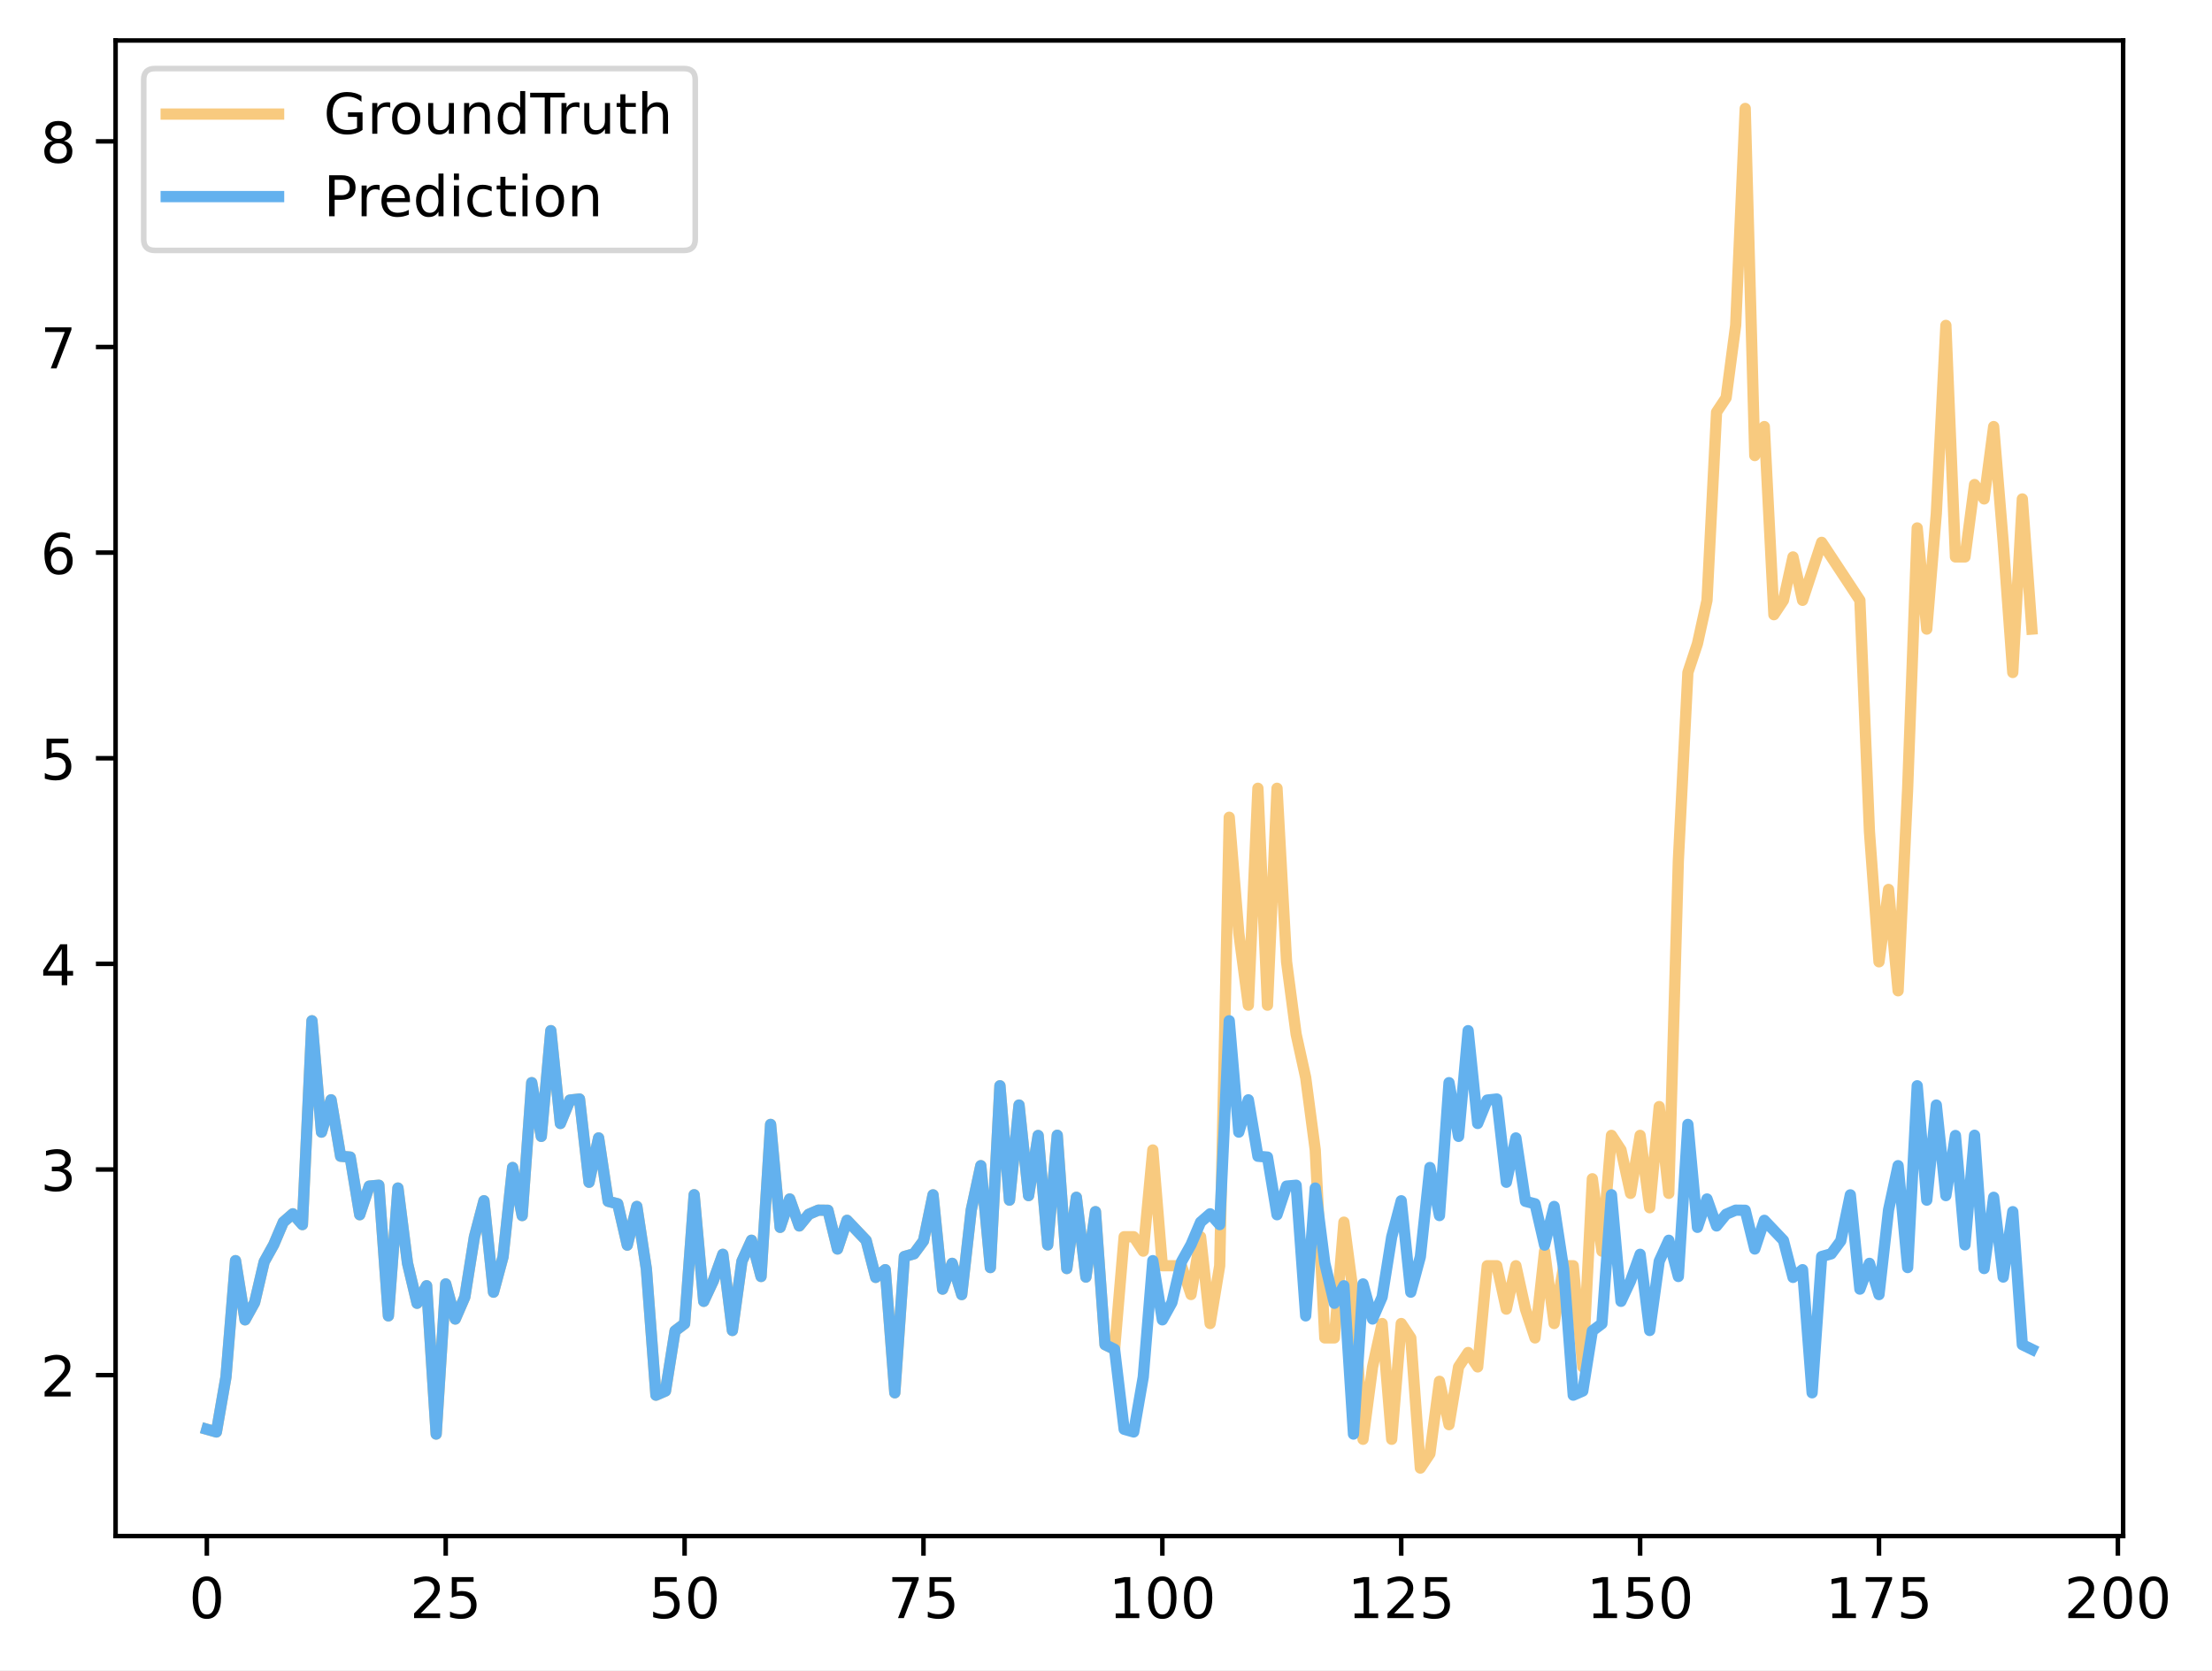
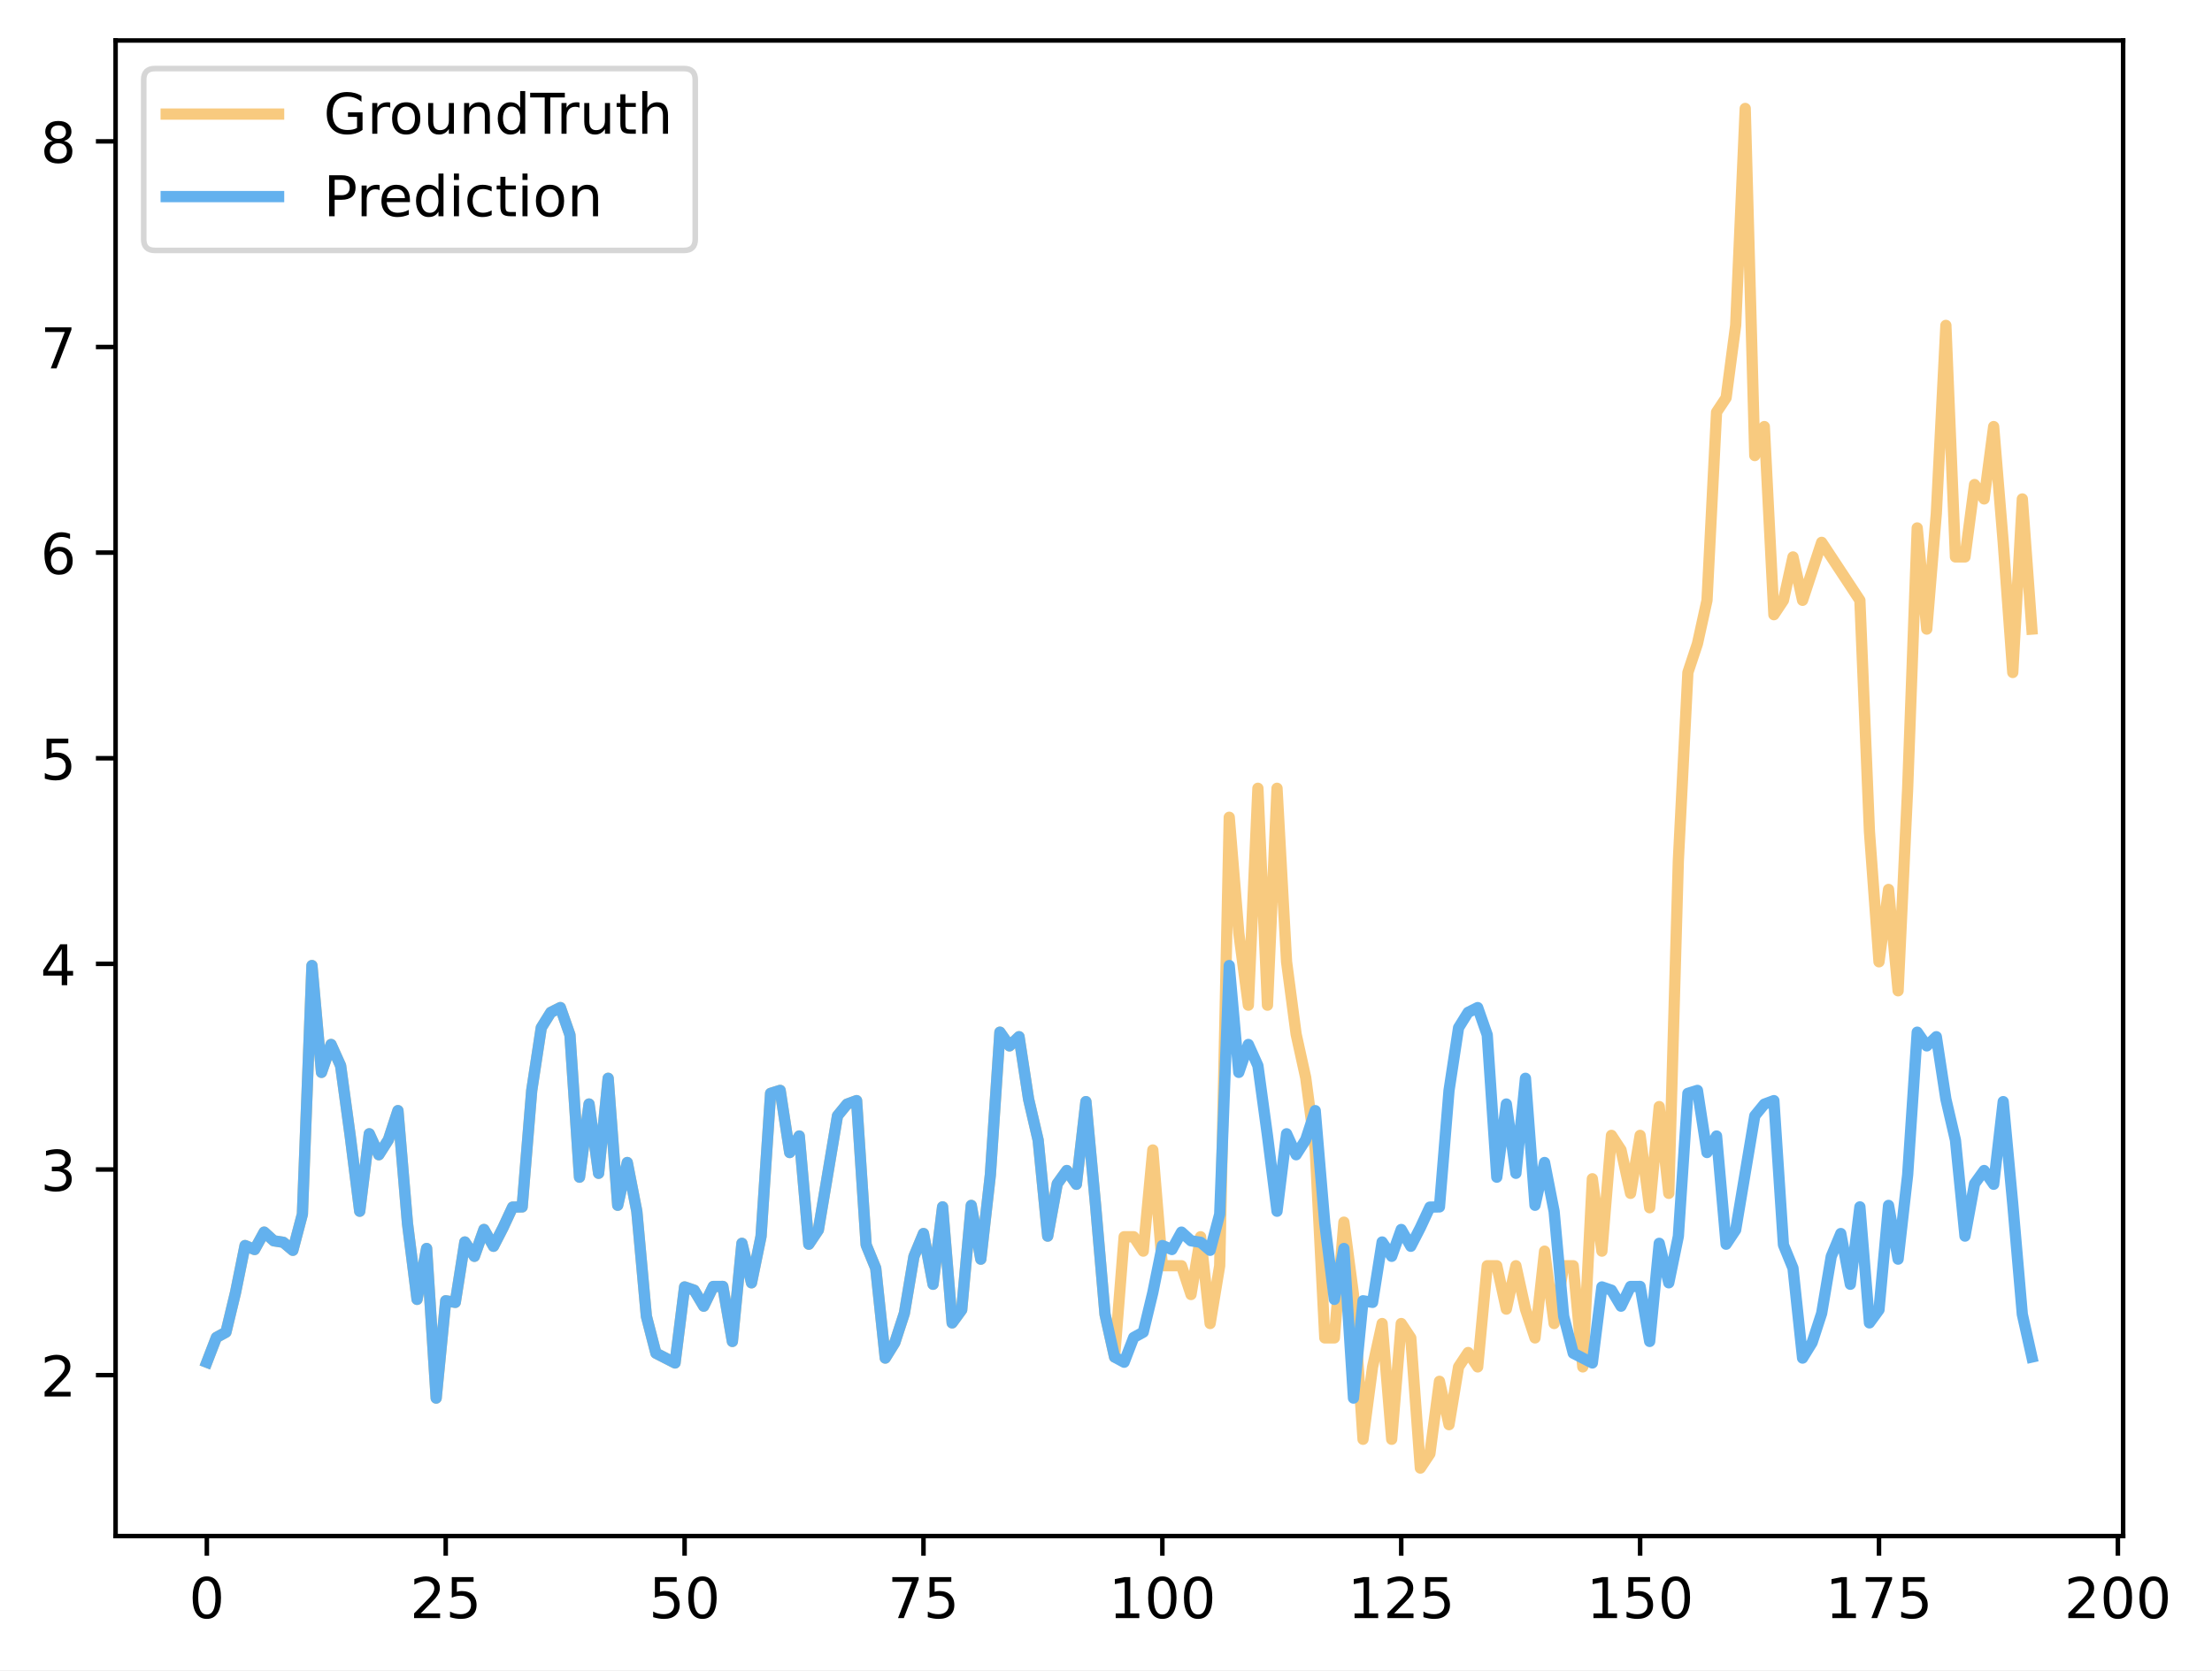
<svg xmlns="http://www.w3.org/2000/svg" xmlns:xlink="http://www.w3.org/1999/xlink" width="393.491pt" height="297.19pt" viewBox="0 0 393.491 297.19" version="1.1">
  <defs>
    <style type="text/css">*{stroke-linejoin: round; stroke-linecap: butt}</style>
  </defs>
  <g id="figure_1">
    <g id="patch_1">
      <path d="M 0 297.19  L 393.491 297.19  L 393.491 0  L 0 0  z " style="fill: #ffffff" />
    </g>
    <g id="axes_1">
      <g id="patch_2">
        <path d="M 20.562 273.312  L 377.683 273.312  L 377.683 7.2  L 20.562 7.2  z " style="fill: #ffffff" />
      </g>
      <g id="matplotlib.axis_1">
        <g id="xtick_1">
          <g id="line2d_1">
            <defs>
-               <path id="mcc6c59328f" d="M 0 0  L 0 3.5  " style="stroke: #000000; stroke-width: 0.8" />
+               <path id="mc9a79fd44b" d="M 0 0  L 0 3.5  " style="stroke: #000000; stroke-width: 0.8" />
            </defs>
            <g>
-               <use xlink:href="#mcc6c59328f" x="36.795" y="273.312" style="stroke: #000000; stroke-width: 0.8" />
+               <use xlink:href="#mc9a79fd44b" x="36.795" y="273.312" style="stroke: #000000; stroke-width: 0.8" />
            </g>
          </g>
          <g id="text_1">
            <g transform="translate(33.61398 287.9104) scale(0.1 -0.1)">
              <defs>
                <path id="DejaVuSans-30" d="M 2034 4250  Q 1547 4250 1301 3770  Q 1056 3291 1056 2328  Q 1056 1369 1301 889  Q 1547 409 2034 409  Q 2525 409 2770 889  Q 3016 1369 3016 2328  Q 3016 3291 2770 3770  Q 2525 4250 2034 4250  z M 2034 4750  Q 2819 4750 3233 4129  Q 3647 3509 3647 2328  Q 3647 1150 3233 529  Q 2819 -91 2034 -91  Q 1250 -91 836 529  Q 422 1150 422 2328  Q 422 3509 836 4129  Q 1250 4750 2034 4750  z " transform="scale(0.015625)" />
              </defs>
              <use xlink:href="#DejaVuSans-30" />
            </g>
          </g>
        </g>
        <g id="xtick_2">
          <g id="line2d_2">
            <g>
-               <use xlink:href="#mcc6c59328f" x="79.289" y="273.312" style="stroke: #000000; stroke-width: 0.8" />
+               <use xlink:href="#mc9a79fd44b" x="79.289" y="273.312" style="stroke: #000000; stroke-width: 0.8" />
            </g>
          </g>
          <g id="text_2">
            <g transform="translate(72.92678 287.9104) scale(0.1 -0.1)">
              <defs>
                <path id="DejaVuSans-32" d="M 1228 531  L 3431 531  L 3431 0  L 469 0  L 469 531  Q 828 903 1448 1529  Q 2069 2156 2228 2338  Q 2531 2678 2651 2914  Q 2772 3150 2772 3378  Q 2772 3750 2511 3984  Q 2250 4219 1831 4219  Q 1534 4219 1204 4116  Q 875 4013 500 3803  L 500 4441  Q 881 4594 1212 4672  Q 1544 4750 1819 4750  Q 2544 4750 2975 4387  Q 3406 4025 3406 3419  Q 3406 3131 3298 2873  Q 3191 2616 2906 2266  Q 2828 2175 2409 1742  Q 1991 1309 1228 531  z " transform="scale(0.015625)" />
                <path id="DejaVuSans-35" d="M 691 4666  L 3169 4666  L 3169 4134  L 1269 4134  L 1269 2991  Q 1406 3038 1543 3061  Q 1681 3084 1819 3084  Q 2600 3084 3056 2656  Q 3513 2228 3513 1497  Q 3513 744 3044 326  Q 2575 -91 1722 -91  Q 1428 -91 1123 -41  Q 819 9 494 109  L 494 744  Q 775 591 1075 516  Q 1375 441 1709 441  Q 2250 441 2565 725  Q 2881 1009 2881 1497  Q 2881 1984 2565 2268  Q 2250 2553 1709 2553  Q 1456 2553 1204 2497  Q 953 2441 691 2322  L 691 4666  z " transform="scale(0.015625)" />
              </defs>
              <use xlink:href="#DejaVuSans-32" />
              <use xlink:href="#DejaVuSans-35" x="63.623" />
            </g>
          </g>
        </g>
        <g id="xtick_3">
          <g id="line2d_3">
            <g>
-               <use xlink:href="#mcc6c59328f" x="121.783" y="273.312" style="stroke: #000000; stroke-width: 0.8" />
+               <use xlink:href="#mc9a79fd44b" x="121.783" y="273.312" style="stroke: #000000; stroke-width: 0.8" />
            </g>
          </g>
          <g id="text_3">
            <g transform="translate(115.4208 287.9104) scale(0.1 -0.1)">
              <use xlink:href="#DejaVuSans-35" />
              <use xlink:href="#DejaVuSans-30" x="63.623" />
            </g>
          </g>
        </g>
        <g id="xtick_4">
          <g id="line2d_4">
            <g>
-               <use xlink:href="#mcc6c59328f" x="164.277" y="273.312" style="stroke: #000000; stroke-width: 0.8" />
+               <use xlink:href="#mc9a79fd44b" x="164.277" y="273.312" style="stroke: #000000; stroke-width: 0.8" />
            </g>
          </g>
          <g id="text_4">
            <g transform="translate(157.9149 287.9104) scale(0.1 -0.1)">
              <defs>
                <path id="DejaVuSans-37" d="M 525 4666  L 3525 4666  L 3525 4397  L 1831 0  L 1172 0  L 2766 4134  L 525 4134  L 525 4666  z " transform="scale(0.015625)" />
              </defs>
              <use xlink:href="#DejaVuSans-37" />
              <use xlink:href="#DejaVuSans-35" x="63.623" />
            </g>
          </g>
        </g>
        <g id="xtick_5">
          <g id="line2d_5">
            <g>
-               <use xlink:href="#mcc6c59328f" x="206.771" y="273.312" style="stroke: #000000; stroke-width: 0.8" />
+               <use xlink:href="#mc9a79fd44b" x="206.771" y="273.312" style="stroke: #000000; stroke-width: 0.8" />
            </g>
          </g>
          <g id="text_5">
            <g transform="translate(197.2277 287.9104) scale(0.1 -0.1)">
              <defs>
                <path id="DejaVuSans-31" d="M 794 531  L 1825 531  L 1825 4091  L 703 3866  L 703 4441  L 1819 4666  L 2450 4666  L 2450 531  L 3481 531  L 3481 0  L 794 0  L 794 531  z " transform="scale(0.015625)" />
              </defs>
              <use xlink:href="#DejaVuSans-31" />
              <use xlink:href="#DejaVuSans-30" x="63.623" />
              <use xlink:href="#DejaVuSans-30" x="127.246" />
            </g>
          </g>
        </g>
        <g id="xtick_6">
          <g id="line2d_6">
            <g>
-               <use xlink:href="#mcc6c59328f" x="249.265" y="273.312" style="stroke: #000000; stroke-width: 0.8" />
+               <use xlink:href="#mc9a79fd44b" x="249.265" y="273.312" style="stroke: #000000; stroke-width: 0.8" />
            </g>
          </g>
          <g id="text_6">
            <g transform="translate(239.7217 287.9104) scale(0.1 -0.1)">
              <use xlink:href="#DejaVuSans-31" />
              <use xlink:href="#DejaVuSans-32" x="63.623" />
              <use xlink:href="#DejaVuSans-35" x="127.246" />
            </g>
          </g>
        </g>
        <g id="xtick_7">
          <g id="line2d_7">
            <g>
-               <use xlink:href="#mcc6c59328f" x="291.76" y="273.312" style="stroke: #000000; stroke-width: 0.8" />
+               <use xlink:href="#mc9a79fd44b" x="291.76" y="273.312" style="stroke: #000000; stroke-width: 0.8" />
            </g>
          </g>
          <g id="text_7">
            <g transform="translate(282.2158 287.9104) scale(0.1 -0.1)">
              <use xlink:href="#DejaVuSans-31" />
              <use xlink:href="#DejaVuSans-35" x="63.623" />
              <use xlink:href="#DejaVuSans-30" x="127.246" />
            </g>
          </g>
        </g>
        <g id="xtick_8">
          <g id="line2d_8">
            <g>
-               <use xlink:href="#mcc6c59328f" x="334.254" y="273.312" style="stroke: #000000; stroke-width: 0.8" />
+               <use xlink:href="#mc9a79fd44b" x="334.254" y="273.312" style="stroke: #000000; stroke-width: 0.8" />
            </g>
          </g>
          <g id="text_8">
            <g transform="translate(324.7098 287.9104) scale(0.1 -0.1)">
              <use xlink:href="#DejaVuSans-31" />
              <use xlink:href="#DejaVuSans-37" x="63.623" />
              <use xlink:href="#DejaVuSans-35" x="127.246" />
            </g>
          </g>
        </g>
        <g id="xtick_9">
          <g id="line2d_9">
            <g>
-               <use xlink:href="#mcc6c59328f" x="376.748" y="273.312" style="stroke: #000000; stroke-width: 0.8" />
+               <use xlink:href="#mc9a79fd44b" x="376.748" y="273.312" style="stroke: #000000; stroke-width: 0.8" />
            </g>
          </g>
          <g id="text_9">
            <g transform="translate(367.2039 287.9104) scale(0.1 -0.1)">
              <use xlink:href="#DejaVuSans-32" />
              <use xlink:href="#DejaVuSans-30" x="63.623" />
              <use xlink:href="#DejaVuSans-30" x="127.246" />
            </g>
          </g>
        </g>
      </g>
      <g id="matplotlib.axis_2">
        <g id="ytick_1">
          <g id="line2d_10">
            <defs>
-               <path id="me0d5269d20" d="M 0 0  L -3.5 0  " style="stroke: #000000; stroke-width: 0.8" />
+               <path id="m0db611fbf9" d="M 0 0  L -3.5 0  " style="stroke: #000000; stroke-width: 0.8" />
            </defs>
            <g>
-               <use xlink:href="#me0d5269d20" x="20.562" y="244.678" style="stroke: #000000; stroke-width: 0.8" />
+               <use xlink:href="#m0db611fbf9" x="20.562" y="244.678" style="stroke: #000000; stroke-width: 0.8" />
            </g>
          </g>
          <g id="text_10">
            <g transform="translate(7.2 248.4774) scale(0.1 -0.1)">
              <use xlink:href="#DejaVuSans-32" />
            </g>
          </g>
        </g>
        <g id="ytick_2">
          <g id="line2d_11">
            <g>
-               <use xlink:href="#me0d5269d20" x="20.562" y="208.09" style="stroke: #000000; stroke-width: 0.8" />
+               <use xlink:href="#m0db611fbf9" x="20.562" y="208.09" style="stroke: #000000; stroke-width: 0.8" />
            </g>
          </g>
          <g id="text_11">
            <g transform="translate(7.2 211.8894) scale(0.1 -0.1)">
              <defs>
                <path id="DejaVuSans-33" d="M 2597 2516  Q 3050 2419 3304 2112  Q 3559 1806 3559 1356  Q 3559 666 3084 287  Q 2609 -91 1734 -91  Q 1441 -91 1130 -33  Q 819 25 488 141  L 488 750  Q 750 597 1062 519  Q 1375 441 1716 441  Q 2309 441 2620 675  Q 2931 909 2931 1356  Q 2931 1769 2642 2001  Q 2353 2234 1838 2234  L 1294 2234  L 1294 2753  L 1863 2753  Q 2328 2753 2575 2939  Q 2822 3125 2822 3475  Q 2822 3834 2567 4026  Q 2313 4219 1838 4219  Q 1578 4219 1281 4162  Q 984 4106 628 3988  L 628 4550  Q 988 4650 1302 4700  Q 1616 4750 1894 4750  Q 2613 4750 3031 4423  Q 3450 4097 3450 3541  Q 3450 3153 3228 2886  Q 3006 2619 2597 2516  z " transform="scale(0.015625)" />
              </defs>
              <use xlink:href="#DejaVuSans-33" />
            </g>
          </g>
        </g>
        <g id="ytick_3">
          <g id="line2d_12">
            <g>
-               <use xlink:href="#me0d5269d20" x="20.562" y="171.502" style="stroke: #000000; stroke-width: 0.8" />
+               <use xlink:href="#m0db611fbf9" x="20.562" y="171.502" style="stroke: #000000; stroke-width: 0.8" />
            </g>
          </g>
          <g id="text_12">
            <g transform="translate(7.2 175.3014) scale(0.1 -0.1)">
              <defs>
                <path id="DejaVuSans-34" d="M 2419 4116  L 825 1625  L 2419 1625  L 2419 4116  z M 2253 4666  L 3047 4666  L 3047 1625  L 3713 1625  L 3713 1100  L 3047 1100  L 3047 0  L 2419 0  L 2419 1100  L 313 1100  L 313 1709  L 2253 4666  z " transform="scale(0.015625)" />
              </defs>
              <use xlink:href="#DejaVuSans-34" />
            </g>
          </g>
        </g>
        <g id="ytick_4">
          <g id="line2d_13">
            <g>
-               <use xlink:href="#me0d5269d20" x="20.562" y="134.914" style="stroke: #000000; stroke-width: 0.8" />
+               <use xlink:href="#m0db611fbf9" x="20.562" y="134.914" style="stroke: #000000; stroke-width: 0.8" />
            </g>
          </g>
          <g id="text_13">
            <g transform="translate(7.2 138.7134) scale(0.1 -0.1)">
              <use xlink:href="#DejaVuSans-35" />
            </g>
          </g>
        </g>
        <g id="ytick_5">
          <g id="line2d_14">
            <g>
-               <use xlink:href="#me0d5269d20" x="20.562" y="98.326" style="stroke: #000000; stroke-width: 0.8" />
+               <use xlink:href="#m0db611fbf9" x="20.562" y="98.326" style="stroke: #000000; stroke-width: 0.8" />
            </g>
          </g>
          <g id="text_14">
            <g transform="translate(7.2 102.1253) scale(0.1 -0.1)">
              <defs>
                <path id="DejaVuSans-36" d="M 2113 2584  Q 1688 2584 1439 2293  Q 1191 2003 1191 1497  Q 1191 994 1439 701  Q 1688 409 2113 409  Q 2538 409 2786 701  Q 3034 994 3034 1497  Q 3034 2003 2786 2293  Q 2538 2584 2113 2584  z M 3366 4563  L 3366 3988  Q 3128 4100 2886 4159  Q 2644 4219 2406 4219  Q 1781 4219 1451 3797  Q 1122 3375 1075 2522  Q 1259 2794 1537 2939  Q 1816 3084 2150 3084  Q 2853 3084 3261 2657  Q 3669 2231 3669 1497  Q 3669 778 3244 343  Q 2819 -91 2113 -91  Q 1303 -91 875 529  Q 447 1150 447 2328  Q 447 3434 972 4092  Q 1497 4750 2381 4750  Q 2619 4750 2861 4703  Q 3103 4656 3366 4563  z " transform="scale(0.015625)" />
              </defs>
              <use xlink:href="#DejaVuSans-36" />
            </g>
          </g>
        </g>
        <g id="ytick_6">
          <g id="line2d_15">
            <g>
-               <use xlink:href="#me0d5269d20" x="20.562" y="61.738" style="stroke: #000000; stroke-width: 0.8" />
+               <use xlink:href="#m0db611fbf9" x="20.562" y="61.738" style="stroke: #000000; stroke-width: 0.8" />
            </g>
          </g>
          <g id="text_15">
            <g transform="translate(7.2 65.53732) scale(0.1 -0.1)">
              <use xlink:href="#DejaVuSans-37" />
            </g>
          </g>
        </g>
        <g id="ytick_7">
          <g id="line2d_16">
            <g>
-               <use xlink:href="#me0d5269d20" x="20.562" y="25.15" style="stroke: #000000; stroke-width: 0.8" />
+               <use xlink:href="#m0db611fbf9" x="20.562" y="25.15" style="stroke: #000000; stroke-width: 0.8" />
            </g>
          </g>
          <g id="text_16">
            <g transform="translate(7.2 28.9493) scale(0.1 -0.1)">
              <defs>
                <path id="DejaVuSans-38" d="M 2034 2216  Q 1584 2216 1326 1975  Q 1069 1734 1069 1313  Q 1069 891 1326 650  Q 1584 409 2034 409  Q 2484 409 2743 651  Q 3003 894 3003 1313  Q 3003 1734 2745 1975  Q 2488 2216 2034 2216  z M 1403 2484  Q 997 2584 770 2862  Q 544 3141 544 3541  Q 544 4100 942 4425  Q 1341 4750 2034 4750  Q 2731 4750 3128 4425  Q 3525 4100 3525 3541  Q 3525 3141 3298 2862  Q 3072 2584 2669 2484  Q 3125 2378 3379 2068  Q 3634 1759 3634 1313  Q 3634 634 3220 271  Q 2806 -91 2034 -91  Q 1263 -91 848 271  Q 434 634 434 1313  Q 434 1759 690 2068  Q 947 2378 1403 2484  z M 1172 3481  Q 1172 3119 1398 2916  Q 1625 2713 2034 2713  Q 2441 2713 2670 2916  Q 2900 3119 2900 3481  Q 2900 3844 2670 4047  Q 2441 4250 2034 4250  Q 1625 4250 1398 4047  Q 1172 3844 1172 3481  z " transform="scale(0.015625)" />
              </defs>
              <use xlink:href="#DejaVuSans-38" />
            </g>
          </g>
        </g>
      </g>
      <g id="line2d_17">
-         <path d="M 36.795 254.309  L 38.495 254.791  L 40.195 245.019  L 41.895 224.308  L 43.594 234.842  L 45.294 231.76  L 46.994 224.513  L 48.694 221.459  L 50.393 217.458  L 52.093 215.972  L 53.793 217.896  L 55.493 181.624  L 57.192 201.441  L 58.892 195.69  L 60.592 205.733  L 62.292 205.877  L 63.991 216.139  L 65.691 211.042  L 67.391 210.888  L 69.091 234.136  L 70.79 211.39  L 72.49 224.759  L 74.19 231.894  L 75.89 228.772  L 77.59 255.166  L 79.289 228.448  L 80.989 234.696  L 82.689 230.773  L 84.389 220.099  L 86.088 213.651  L 87.788 229.918  L 89.488 223.621  L 91.188 207.734  L 92.887 216.287  L 94.587 192.637  L 96.287 202.198  L 97.987 183.385  L 99.686 199.9  L 101.386 195.734  L 103.086 195.547  L 104.786 210.363  L 106.485 202.471  L 108.185 213.752  L 109.885 214.191  L 111.585 221.544  L 113.285 214.662  L 114.984 225.817  L 116.684 248.243  L 118.384 247.505  L 120.084 236.808  L 121.783 235.525  L 123.483 212.579  L 125.183 231.547  L 126.883 227.903  L 128.582 223.178  L 130.282 236.736  L 131.982 224.412  L 133.682 220.678  L 135.381 227.128  L 137.081 200.066  L 138.781 218.384  L 140.481 213.333  L 142.18 218.133  L 143.88 216.053  L 145.58 215.324  L 147.28 215.344  L 148.98 222.237  L 150.679 217.132  L 154.079 220.705  L 155.779 227.289  L 157.478 225.913  L 159.178 247.821  L 160.878 223.57  L 162.578 223.093  L 164.277 220.791  L 165.977 212.598  L 167.677 229.375  L 169.377 224.787  L 171.076 230.348  L 172.776 215.291  L 174.476 207.406  L 176.176 225.538  L 177.875 193.19  L 179.575 213.544  L 181.275 196.621  L 182.975 212.734  L 184.675 202.039  L 186.374 221.504  L 188.074 201.997  L 189.774 225.712  L 191.474 213.034  L 193.173 227.229  L 194.873 215.592  L 196.573 239.257  L 198.273 240.085  L 199.972 220.054  L 201.672 220.054  L 203.372 222.616  L 205.072 204.614  L 206.771 225.213  L 210.171 225.213  L 211.871 230.336  L 213.57 220.054  L 215.27 235.495  L 216.97 225.213  L 218.67 145.415  L 220.37 166.014  L 222.069 178.856  L 223.769 140.256  L 225.469 178.856  L 227.169 140.256  L 228.868 171.136  L 230.568 184.015  L 232.268 191.735  L 233.968 204.614  L 235.667 238.056  L 237.367 238.056  L 239.067 217.457  L 240.767 230.336  L 242.466 256.094  L 244.166 243.215  L 245.866 235.495  L 247.566 256.094  L 249.265 235.495  L 250.965 238.056  L 252.665 261.216  L 254.365 258.655  L 256.065 245.776  L 257.764 253.496  L 259.464 243.215  L 261.164 240.654  L 262.864 243.215  L 264.563 225.213  L 266.263 225.213  L 267.963 232.933  L 269.663 225.213  L 271.362 232.933  L 273.062 238.056  L 274.762 222.616  L 276.462 235.495  L 278.161 225.213  L 279.861 225.213  L 281.561 243.215  L 283.261 209.737  L 284.96 222.616  L 286.66 202.017  L 288.36 204.614  L 290.06 212.334  L 291.76 202.017  L 293.459 214.896  L 295.159 196.894  L 296.859 212.334  L 298.559 153.135  L 300.258 119.657  L 301.958 114.535  L 303.658 106.815  L 305.358 73.336  L 307.057 70.775  L 308.757 57.896  L 310.457 19.296  L 312.157 81.057  L 313.856 75.898  L 315.556 109.376  L 317.256 106.815  L 318.956 99.094  L 320.655 106.815  L 324.055 96.497  L 330.854 106.815  L 332.554 147.976  L 334.254 171.136  L 335.953 158.257  L 337.653 176.295  L 339.353 140.256  L 341.053 93.936  L 342.752 111.937  L 344.452 91.338  L 346.152 57.896  L 347.852 99.094  L 349.551 99.094  L 351.251 86.215  L 352.951 88.777  L 354.651 75.898  L 356.35 96.497  L 358.05 119.657  L 359.75 88.777  L 361.45 111.937  L 361.45 111.937  " clip-path="url(#pa88b5925cc)" style="fill: none; stroke: #f8ca7f; stroke-width: 2; stroke-linecap: square" />
+         <path d="M 36.795 242.382  L 38.495 237.974  L 40.195 237.037  L 41.895 229.994  L 43.594 221.618  L 45.294 222.328  L 46.994 219.228  L 48.694 220.777  L 50.393 221.04  L 52.093 222.471  L 53.793 216.037  L 55.493 171.798  L 57.192 190.812  L 58.892 185.84  L 60.592 189.623  L 62.292 202.08  L 63.991 215.52  L 65.691 201.732  L 67.391 205.467  L 69.091 202.793  L 70.79 197.612  L 72.49 217.719  L 74.19 231.199  L 75.89 222.142  L 77.59 248.765  L 79.289 231.445  L 80.989 231.735  L 82.689 220.985  L 84.389 223.54  L 86.088 218.759  L 87.788 221.753  L 89.488 218.44  L 91.188 214.78  L 92.887 214.748  L 94.587 194.033  L 96.287 182.862  L 97.987 180.13  L 99.686 179.278  L 101.386 184.142  L 103.086 209.459  L 104.786 196.436  L 106.485 208.769  L 108.185 191.859  L 109.885 214.454  L 111.585 206.843  L 113.285 215.545  L 114.984 234.201  L 116.684 240.776  L 120.084 242.514  L 121.783 228.982  L 123.483 229.562  L 125.183 232.411  L 126.883 228.9  L 128.582 228.893  L 130.282 238.686  L 131.982 221.223  L 133.682 228.253  L 135.381 219.98  L 137.081 194.542  L 138.781 194.012  L 140.481 205.073  L 142.18 202.127  L 143.88 221.384  L 145.58 218.835  L 148.98 198.535  L 150.679 196.461  L 152.379 195.832  L 154.079 221.502  L 155.779 225.647  L 157.478 241.645  L 159.178 238.897  L 160.878 233.671  L 162.578 223.574  L 164.277 219.484  L 165.977 228.512  L 167.677 214.739  L 169.377 235.384  L 171.076 233.051  L 172.776 214.478  L 174.476 224.046  L 176.176 209.03  L 177.875 183.654  L 179.575 186.098  L 181.275 184.46  L 182.975 195.57  L 184.675 202.869  L 186.374 219.944  L 188.074 210.631  L 189.774 208.27  L 191.474 210.721  L 193.173 196.009  L 194.873 214.252  L 196.573 233.864  L 198.273 241.46  L 199.972 220.054  L 201.672 220.054  L 203.372 222.616  L 205.072 204.614  L 206.771 225.213  L 210.171 225.213  L 211.871 230.336  L 213.57 220.054  L 215.27 235.495  L 216.97 225.213  L 218.67 145.415  L 220.37 166.014  L 222.069 178.856  L 223.769 140.256  L 225.469 178.856  L 227.169 140.256  L 228.868 171.136  L 230.568 184.015  L 232.268 191.735  L 233.968 204.614  L 235.667 238.056  L 237.367 238.056  L 239.067 217.457  L 240.767 230.336  L 242.466 256.094  L 244.166 243.215  L 245.866 235.495  L 247.566 256.094  L 249.265 235.495  L 250.965 238.056  L 252.665 261.216  L 254.365 258.655  L 256.065 245.776  L 257.764 253.496  L 259.464 243.215  L 261.164 240.654  L 262.864 243.215  L 264.563 225.213  L 266.263 225.213  L 267.963 232.933  L 269.663 225.213  L 271.362 232.933  L 273.062 238.056  L 274.762 222.616  L 276.462 235.495  L 278.161 225.213  L 279.861 225.213  L 281.561 243.215  L 283.261 209.737  L 284.96 222.616  L 286.66 202.017  L 288.36 204.614  L 290.06 212.334  L 291.76 202.017  L 293.459 214.896  L 295.159 196.894  L 296.859 212.334  L 298.559 153.135  L 300.258 119.657  L 301.958 114.535  L 303.658 106.815  L 305.358 73.336  L 307.057 70.775  L 308.757 57.896  L 310.457 19.296  L 312.157 81.057  L 313.856 75.898  L 315.556 109.376  L 317.256 106.815  L 318.956 99.094  L 320.655 106.815  L 324.055 96.497  L 330.854 106.815  L 332.554 147.976  L 334.254 171.136  L 335.953 158.257  L 337.653 176.295  L 339.353 140.256  L 341.053 93.936  L 342.752 111.937  L 344.452 91.338  L 346.152 57.896  L 347.852 99.094  L 349.551 99.094  L 351.251 86.215  L 352.951 88.777  L 354.651 75.898  L 356.35 96.497  L 358.05 119.657  L 359.75 88.777  L 361.45 111.937  L 361.45 111.937  " clip-path="url(#p9766192897)" style="fill: none; stroke: #f8ca7f; stroke-width: 2; stroke-linecap: square" />
      </g>
      <g id="line2d_18">
-         <path d="M 36.795 254.309  L 38.495 254.791  L 40.195 245.019  L 41.895 224.308  L 43.594 234.842  L 45.294 231.76  L 46.994 224.513  L 48.694 221.459  L 50.393 217.458  L 52.093 215.972  L 53.793 217.896  L 55.493 181.624  L 57.192 201.441  L 58.892 195.69  L 60.592 205.733  L 62.292 205.877  L 63.991 216.139  L 65.691 211.042  L 67.391 210.888  L 69.091 234.136  L 70.79 211.39  L 72.49 224.759  L 74.19 231.894  L 75.89 228.772  L 77.59 255.166  L 79.289 228.448  L 80.989 234.696  L 82.689 230.773  L 84.389 220.099  L 86.088 213.651  L 87.788 229.918  L 89.488 223.621  L 91.188 207.734  L 92.887 216.287  L 94.587 192.637  L 96.287 202.198  L 97.987 183.385  L 99.686 199.9  L 101.386 195.734  L 103.086 195.547  L 104.786 210.363  L 106.485 202.471  L 108.185 213.752  L 109.885 214.191  L 111.585 221.544  L 113.285 214.662  L 114.984 225.817  L 116.684 248.243  L 118.384 247.505  L 120.084 236.808  L 121.783 235.525  L 123.483 212.579  L 125.183 231.547  L 126.883 227.903  L 128.582 223.178  L 130.282 236.736  L 131.982 224.412  L 133.682 220.678  L 135.381 227.128  L 137.081 200.066  L 138.781 218.384  L 140.481 213.333  L 142.18 218.133  L 143.88 216.053  L 145.58 215.324  L 147.28 215.344  L 148.98 222.237  L 150.679 217.132  L 154.079 220.705  L 155.779 227.289  L 157.478 225.913  L 159.178 247.821  L 160.878 223.57  L 162.578 223.093  L 164.277 220.791  L 165.977 212.598  L 167.677 229.375  L 169.377 224.787  L 171.076 230.348  L 172.776 215.291  L 174.476 207.406  L 176.176 225.538  L 177.875 193.19  L 179.575 213.544  L 181.275 196.621  L 182.975 212.734  L 184.675 202.039  L 186.374 221.504  L 188.074 201.997  L 189.774 225.712  L 191.474 213.034  L 193.173 227.229  L 194.873 215.592  L 196.573 239.257  L 198.273 240.085  L 199.972 254.309  L 201.672 254.791  L 203.372 245.019  L 205.072 224.308  L 206.771 234.842  L 208.471 231.76  L 210.171 224.513  L 211.871 221.459  L 213.57 217.458  L 215.27 215.972  L 216.97 217.896  L 218.67 181.624  L 220.37 201.441  L 222.069 195.69  L 223.769 205.733  L 225.469 205.877  L 227.169 216.139  L 228.868 211.042  L 230.568 210.888  L 232.268 234.136  L 233.968 211.39  L 235.667 224.759  L 237.367 231.894  L 239.067 228.772  L 240.767 255.166  L 242.466 228.448  L 244.166 234.696  L 245.866 230.773  L 247.566 220.099  L 249.265 213.651  L 250.965 229.918  L 252.665 223.621  L 254.365 207.734  L 256.065 216.287  L 257.764 192.637  L 259.464 202.198  L 261.164 183.385  L 262.864 199.9  L 264.563 195.734  L 266.263 195.547  L 267.963 210.363  L 269.663 202.471  L 271.362 213.752  L 273.062 214.191  L 274.762 221.544  L 276.462 214.662  L 278.161 225.817  L 279.861 248.243  L 281.561 247.505  L 283.261 236.808  L 284.96 235.525  L 286.66 212.579  L 288.36 231.547  L 290.06 227.903  L 291.76 223.178  L 293.459 236.736  L 295.159 224.412  L 296.859 220.678  L 298.559 227.128  L 300.258 200.066  L 301.958 218.384  L 303.658 213.333  L 305.358 218.133  L 307.057 216.053  L 308.757 215.324  L 310.457 215.344  L 312.157 222.237  L 313.856 217.132  L 317.256 220.705  L 318.956 227.289  L 320.655 225.913  L 322.355 247.821  L 324.055 223.57  L 325.755 223.093  L 327.455 220.791  L 329.154 212.598  L 330.854 229.375  L 332.554 224.787  L 334.254 230.348  L 335.953 215.291  L 337.653 207.406  L 339.353 225.538  L 341.053 193.19  L 342.752 213.544  L 344.452 196.621  L 346.152 212.734  L 347.852 202.039  L 349.551 221.504  L 351.251 201.997  L 352.951 225.712  L 354.651 213.034  L 356.35 227.229  L 358.05 215.592  L 359.75 239.257  L 361.45 240.085  L 361.45 240.085  " clip-path="url(#pa88b5925cc)" style="fill: none; stroke: #63b1ee; stroke-width: 2; stroke-linecap: square" />
+         <path d="M 36.795 242.382  L 38.495 237.974  L 40.195 237.037  L 41.895 229.994  L 43.594 221.618  L 45.294 222.328  L 46.994 219.228  L 48.694 220.777  L 50.393 221.04  L 52.093 222.471  L 53.793 216.037  L 55.493 171.798  L 57.192 190.812  L 58.892 185.84  L 60.592 189.623  L 62.292 202.08  L 63.991 215.52  L 65.691 201.732  L 67.391 205.467  L 69.091 202.793  L 70.79 197.612  L 72.49 217.719  L 74.19 231.199  L 75.89 222.142  L 77.59 248.765  L 79.289 231.445  L 80.989 231.735  L 82.689 220.985  L 84.389 223.54  L 86.088 218.759  L 87.788 221.753  L 89.488 218.44  L 91.188 214.78  L 92.887 214.748  L 94.587 194.033  L 96.287 182.862  L 97.987 180.13  L 99.686 179.278  L 101.386 184.142  L 103.086 209.459  L 104.786 196.436  L 106.485 208.769  L 108.185 191.859  L 109.885 214.454  L 111.585 206.843  L 113.285 215.545  L 114.984 234.201  L 116.684 240.776  L 120.084 242.514  L 121.783 228.982  L 123.483 229.562  L 125.183 232.411  L 126.883 228.9  L 128.582 228.893  L 130.282 238.686  L 131.982 221.223  L 133.682 228.253  L 135.381 219.98  L 137.081 194.542  L 138.781 194.012  L 140.481 205.073  L 142.18 202.127  L 143.88 221.384  L 145.58 218.835  L 148.98 198.535  L 150.679 196.461  L 152.379 195.832  L 154.079 221.502  L 155.779 225.647  L 157.478 241.645  L 159.178 238.897  L 160.878 233.671  L 162.578 223.574  L 164.277 219.484  L 165.977 228.512  L 167.677 214.739  L 169.377 235.384  L 171.076 233.051  L 172.776 214.478  L 174.476 224.046  L 176.176 209.03  L 177.875 183.654  L 179.575 186.098  L 181.275 184.46  L 182.975 195.57  L 184.675 202.869  L 186.374 219.944  L 188.074 210.631  L 189.774 208.27  L 191.474 210.721  L 193.173 196.009  L 194.873 214.252  L 196.573 233.864  L 198.273 241.46  L 199.972 242.382  L 201.672 237.974  L 203.372 237.037  L 205.072 229.994  L 206.771 221.618  L 208.471 222.328  L 210.171 219.228  L 211.871 220.777  L 213.57 221.04  L 215.27 222.471  L 216.97 216.037  L 218.67 171.798  L 220.37 190.812  L 222.069 185.84  L 223.769 189.623  L 225.469 202.08  L 227.169 215.52  L 228.868 201.732  L 230.568 205.467  L 232.268 202.793  L 233.968 197.612  L 235.667 217.719  L 237.367 231.199  L 239.067 222.142  L 240.767 248.765  L 242.466 231.445  L 244.166 231.735  L 245.866 220.985  L 247.566 223.54  L 249.265 218.759  L 250.965 221.753  L 252.665 218.44  L 254.365 214.78  L 256.065 214.748  L 257.764 194.033  L 259.464 182.862  L 261.164 180.13  L 262.864 179.278  L 264.563 184.142  L 266.263 209.459  L 267.963 196.436  L 269.663 208.769  L 271.362 191.859  L 273.062 214.454  L 274.762 206.843  L 276.462 215.545  L 278.161 234.201  L 279.861 240.776  L 283.261 242.514  L 284.96 228.982  L 286.66 229.562  L 288.36 232.411  L 290.06 228.9  L 291.76 228.893  L 293.459 238.686  L 295.159 221.223  L 296.859 228.253  L 298.559 219.98  L 300.258 194.542  L 301.958 194.012  L 303.658 205.073  L 305.358 202.127  L 307.057 221.384  L 308.757 218.835  L 312.157 198.535  L 313.856 196.461  L 315.556 195.832  L 317.256 221.502  L 318.956 225.647  L 320.655 241.645  L 322.355 238.897  L 324.055 233.671  L 325.755 223.574  L 327.455 219.484  L 329.154 228.512  L 330.854 214.739  L 332.554 235.384  L 334.254 233.051  L 335.953 214.478  L 337.653 224.046  L 339.353 209.03  L 341.053 183.654  L 342.752 186.098  L 344.452 184.46  L 346.152 195.57  L 347.852 202.869  L 349.551 219.944  L 351.251 210.631  L 352.951 208.27  L 354.651 210.721  L 356.35 196.009  L 358.05 214.252  L 359.75 233.864  L 361.45 241.46  L 361.45 241.46  " clip-path="url(#p9766192897)" style="fill: none; stroke: #63b1ee; stroke-width: 2; stroke-linecap: square" />
      </g>
      <g id="patch_3">
        <path d="M 20.562 273.312  L 20.562 7.2  " style="fill: none; stroke: #000000; stroke-width: 0.8; stroke-linejoin: miter; stroke-linecap: square" />
      </g>
      <g id="patch_4">
        <path d="M 377.683 273.312  L 377.683 7.2  " style="fill: none; stroke: #000000; stroke-width: 0.8; stroke-linejoin: miter; stroke-linecap: square" />
      </g>
      <g id="patch_5">
        <path d="M 20.562 273.312  L 377.683 273.312  " style="fill: none; stroke: #000000; stroke-width: 0.8; stroke-linejoin: miter; stroke-linecap: square" />
      </g>
      <g id="patch_6">
        <path d="M 20.562 7.2  L 377.683 7.2  " style="fill: none; stroke: #000000; stroke-width: 0.8; stroke-linejoin: miter; stroke-linecap: square" />
      </g>
      <g id="legend_1">
        <g id="patch_7">
          <path d="M 27.562 44.556  L 121.678 44.556  Q 123.678 44.556 123.678 42.556  L 123.678 14.2  Q 123.678 12.2 121.678 12.2  L 27.562 12.2  Q 25.562 12.2 25.562 14.2  L 25.562 42.556  Q 25.562 44.556 27.562 44.556  z " style="fill: #ffffff; opacity: 0.8; stroke: #cccccc; stroke-linejoin: miter" />
        </g>
        <g id="line2d_19">
          <path d="M 29.562 20.298  L 39.562 20.298  L 49.562 20.298  " style="fill: none; stroke: #f8ca7f; stroke-width: 2; stroke-linecap: square" />
        </g>
        <g id="text_17">
          <g transform="translate(57.5625 23.79844) scale(0.1 -0.1)">
            <defs>
              <path id="DejaVuSans-47" d="M 3809 666  L 3809 1919  L 2778 1919  L 2778 2438  L 4434 2438  L 4434 434  Q 4069 175 3628 42  Q 3188 -91 2688 -91  Q 1594 -91 976 548  Q 359 1188 359 2328  Q 359 3472 976 4111  Q 1594 4750 2688 4750  Q 3144 4750 3555 4637  Q 3966 4525 4313 4306  L 4313 3634  Q 3963 3931 3569 4081  Q 3175 4231 2741 4231  Q 1884 4231 1454 3753  Q 1025 3275 1025 2328  Q 1025 1384 1454 906  Q 1884 428 2741 428  Q 3075 428 3337 486  Q 3600 544 3809 666  z " transform="scale(0.015625)" />
              <path id="DejaVuSans-72" d="M 2631 2963  Q 2534 3019 2420 3045  Q 2306 3072 2169 3072  Q 1681 3072 1420 2755  Q 1159 2438 1159 1844  L 1159 0  L 581 0  L 581 3500  L 1159 3500  L 1159 2956  Q 1341 3275 1631 3429  Q 1922 3584 2338 3584  Q 2397 3584 2469 3576  Q 2541 3569 2628 3553  L 2631 2963  z " transform="scale(0.015625)" />
              <path id="DejaVuSans-6f" d="M 1959 3097  Q 1497 3097 1228 2736  Q 959 2375 959 1747  Q 959 1119 1226 758  Q 1494 397 1959 397  Q 2419 397 2687 759  Q 2956 1122 2956 1747  Q 2956 2369 2687 2733  Q 2419 3097 1959 3097  z M 1959 3584  Q 2709 3584 3137 3096  Q 3566 2609 3566 1747  Q 3566 888 3137 398  Q 2709 -91 1959 -91  Q 1206 -91 779 398  Q 353 888 353 1747  Q 353 2609 779 3096  Q 1206 3584 1959 3584  z " transform="scale(0.015625)" />
              <path id="DejaVuSans-75" d="M 544 1381  L 544 3500  L 1119 3500  L 1119 1403  Q 1119 906 1312 657  Q 1506 409 1894 409  Q 2359 409 2629 706  Q 2900 1003 2900 1516  L 2900 3500  L 3475 3500  L 3475 0  L 2900 0  L 2900 538  Q 2691 219 2414 64  Q 2138 -91 1772 -91  Q 1169 -91 856 284  Q 544 659 544 1381  z M 1991 3584  L 1991 3584  z " transform="scale(0.015625)" />
              <path id="DejaVuSans-6e" d="M 3513 2113  L 3513 0  L 2938 0  L 2938 2094  Q 2938 2591 2744 2837  Q 2550 3084 2163 3084  Q 1697 3084 1428 2787  Q 1159 2491 1159 1978  L 1159 0  L 581 0  L 581 3500  L 1159 3500  L 1159 2956  Q 1366 3272 1645 3428  Q 1925 3584 2291 3584  Q 2894 3584 3203 3211  Q 3513 2838 3513 2113  z " transform="scale(0.015625)" />
              <path id="DejaVuSans-64" d="M 2906 2969  L 2906 4863  L 3481 4863  L 3481 0  L 2906 0  L 2906 525  Q 2725 213 2448 61  Q 2172 -91 1784 -91  Q 1150 -91 751 415  Q 353 922 353 1747  Q 353 2572 751 3078  Q 1150 3584 1784 3584  Q 2172 3584 2448 3432  Q 2725 3281 2906 2969  z M 947 1747  Q 947 1113 1208 752  Q 1469 391 1925 391  Q 2381 391 2643 752  Q 2906 1113 2906 1747  Q 2906 2381 2643 2742  Q 2381 3103 1925 3103  Q 1469 3103 1208 2742  Q 947 2381 947 1747  z " transform="scale(0.015625)" />
              <path id="DejaVuSans-54" d="M -19 4666  L 3928 4666  L 3928 4134  L 2272 4134  L 2272 0  L 1638 0  L 1638 4134  L -19 4134  L -19 4666  z " transform="scale(0.015625)" />
              <path id="DejaVuSans-74" d="M 1172 4494  L 1172 3500  L 2356 3500  L 2356 3053  L 1172 3053  L 1172 1153  Q 1172 725 1289 603  Q 1406 481 1766 481  L 2356 481  L 2356 0  L 1766 0  Q 1100 0 847 248  Q 594 497 594 1153  L 594 3053  L 172 3053  L 172 3500  L 594 3500  L 594 4494  L 1172 4494  z " transform="scale(0.015625)" />
              <path id="DejaVuSans-68" d="M 3513 2113  L 3513 0  L 2938 0  L 2938 2094  Q 2938 2591 2744 2837  Q 2550 3084 2163 3084  Q 1697 3084 1428 2787  Q 1159 2491 1159 1978  L 1159 0  L 581 0  L 581 4863  L 1159 4863  L 1159 2956  Q 1366 3272 1645 3428  Q 1925 3584 2291 3584  Q 2894 3584 3203 3211  Q 3513 2838 3513 2113  z " transform="scale(0.015625)" />
            </defs>
            <use xlink:href="#DejaVuSans-47" />
            <use xlink:href="#DejaVuSans-72" x="77.49" />
            <use xlink:href="#DejaVuSans-6f" x="116.354" />
            <use xlink:href="#DejaVuSans-75" x="177.535" />
            <use xlink:href="#DejaVuSans-6e" x="240.914" />
            <use xlink:href="#DejaVuSans-64" x="304.293" />
            <use xlink:href="#DejaVuSans-54" x="367.77" />
            <use xlink:href="#DejaVuSans-72" x="414.104" />
            <use xlink:href="#DejaVuSans-75" x="455.217" />
            <use xlink:href="#DejaVuSans-74" x="518.596" />
            <use xlink:href="#DejaVuSans-68" x="557.805" />
          </g>
        </g>
        <g id="line2d_20">
          <path d="M 29.562 34.977  L 39.562 34.977  L 49.562 34.977  " style="fill: none; stroke: #63b1ee; stroke-width: 2; stroke-linecap: square" />
        </g>
        <g id="text_18">
          <g transform="translate(57.5625 38.47656) scale(0.1 -0.1)">
            <defs>
              <path id="DejaVuSans-50" d="M 1259 4147  L 1259 2394  L 2053 2394  Q 2494 2394 2734 2622  Q 2975 2850 2975 3272  Q 2975 3691 2734 3919  Q 2494 4147 2053 4147  L 1259 4147  z M 628 4666  L 2053 4666  Q 2838 4666 3239 4311  Q 3641 3956 3641 3272  Q 3641 2581 3239 2228  Q 2838 1875 2053 1875  L 1259 1875  L 1259 0  L 628 0  L 628 4666  z " transform="scale(0.015625)" />
              <path id="DejaVuSans-65" d="M 3597 1894  L 3597 1613  L 953 1613  Q 991 1019 1311 708  Q 1631 397 2203 397  Q 2534 397 2845 478  Q 3156 559 3463 722  L 3463 178  Q 3153 47 2828 -22  Q 2503 -91 2169 -91  Q 1331 -91 842 396  Q 353 884 353 1716  Q 353 2575 817 3079  Q 1281 3584 2069 3584  Q 2775 3584 3186 3129  Q 3597 2675 3597 1894  z M 3022 2063  Q 3016 2534 2758 2815  Q 2500 3097 2075 3097  Q 1594 3097 1305 2825  Q 1016 2553 972 2059  L 3022 2063  z " transform="scale(0.015625)" />
              <path id="DejaVuSans-69" d="M 603 3500  L 1178 3500  L 1178 0  L 603 0  L 603 3500  z M 603 4863  L 1178 4863  L 1178 4134  L 603 4134  L 603 4863  z " transform="scale(0.015625)" />
              <path id="DejaVuSans-63" d="M 3122 3366  L 3122 2828  Q 2878 2963 2633 3030  Q 2388 3097 2138 3097  Q 1578 3097 1268 2742  Q 959 2388 959 1747  Q 959 1106 1268 751  Q 1578 397 2138 397  Q 2388 397 2633 464  Q 2878 531 3122 666  L 3122 134  Q 2881 22 2623 -34  Q 2366 -91 2075 -91  Q 1284 -91 818 406  Q 353 903 353 1747  Q 353 2603 823 3093  Q 1294 3584 2113 3584  Q 2378 3584 2631 3529  Q 2884 3475 3122 3366  z " transform="scale(0.015625)" />
            </defs>
            <use xlink:href="#DejaVuSans-50" />
            <use xlink:href="#DejaVuSans-72" x="58.553" />
            <use xlink:href="#DejaVuSans-65" x="97.416" />
            <use xlink:href="#DejaVuSans-64" x="158.939" />
            <use xlink:href="#DejaVuSans-69" x="222.416" />
            <use xlink:href="#DejaVuSans-63" x="250.199" />
            <use xlink:href="#DejaVuSans-74" x="305.18" />
            <use xlink:href="#DejaVuSans-69" x="344.389" />
            <use xlink:href="#DejaVuSans-6f" x="372.172" />
            <use xlink:href="#DejaVuSans-6e" x="433.354" />
          </g>
        </g>
      </g>
    </g>
  </g>
  <defs>
-     <clipPath id="pa88b5925cc">
+     <clipPath id="p9766192897">
      <rect x="20.562" y="7.2" width="357.12" height="266.112" />
    </clipPath>
  </defs>
</svg>
